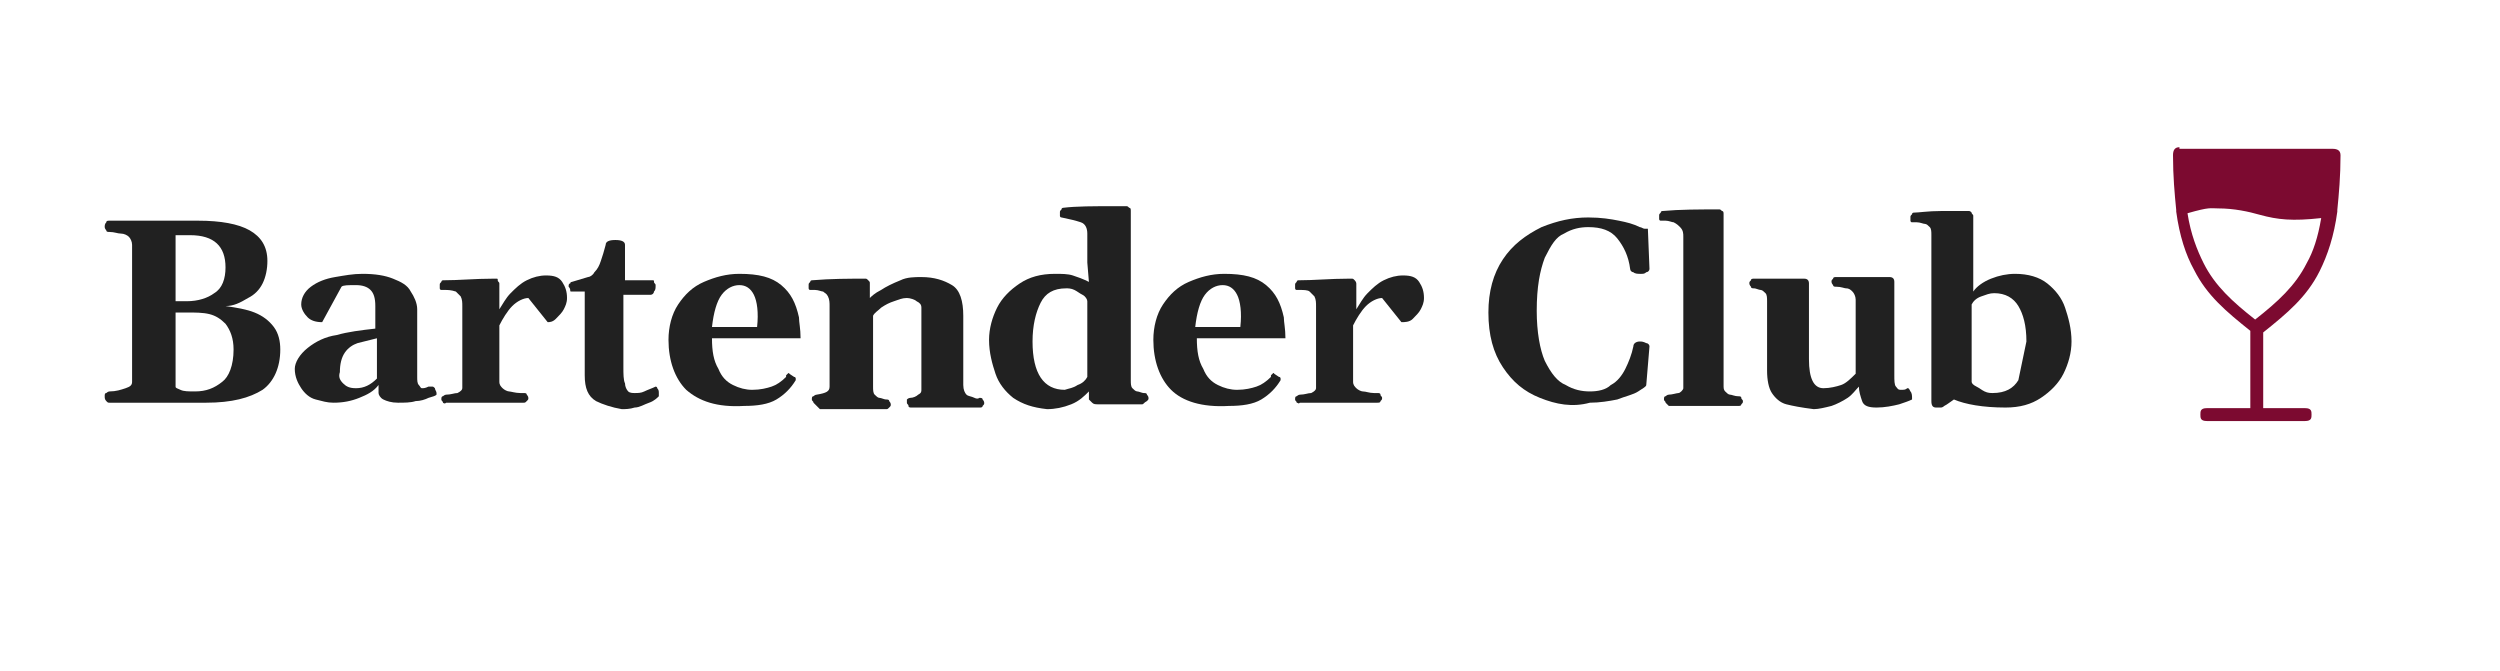
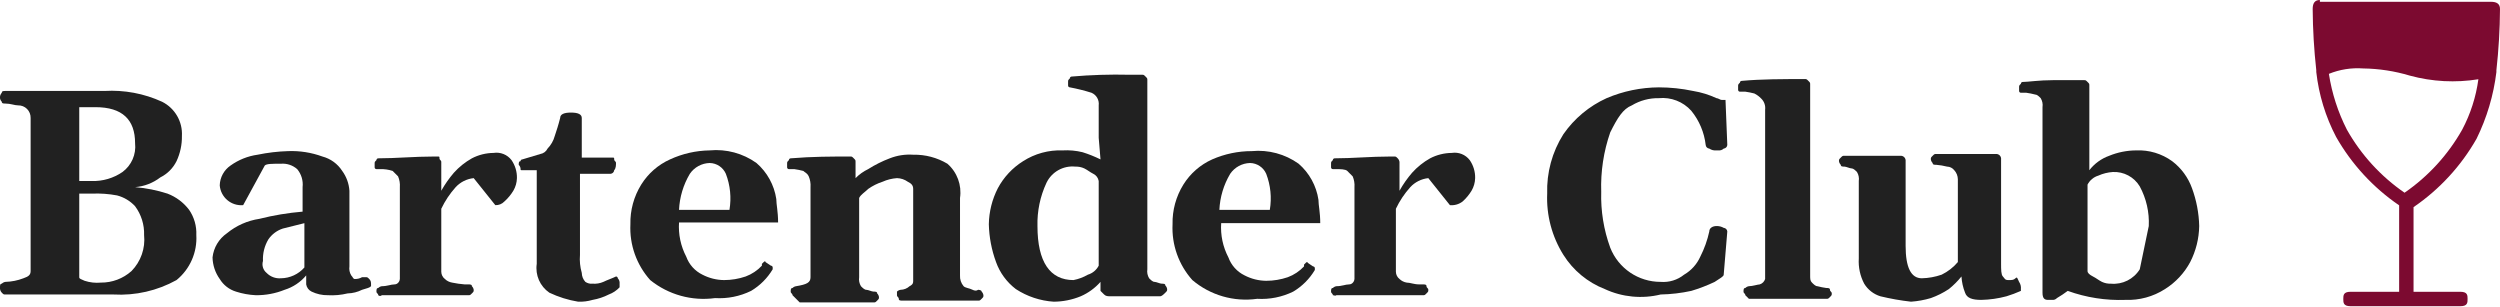
- <svg xmlns="http://www.w3.org/2000/svg" version="1.1" id="Layer_3" x="0px" y="0px" viewBox="0 0 155.2 41.6" style="enable-background:new 0 0 155.2 41.6;" xml:space="preserve">
-   <style type="text/css">
- 	.st0{fill:#212121;}
- 	.st1{fill-rule:evenodd;clip-rule:evenodd;fill:#7C0A30;}
- </style>
-   <g>
-     <path class="st0" d="M15.8,19.4c0.5,0.2,0.9,0.5,1.2,0.9c0.3,0.4,0.4,0.9,0.4,1.4c0,1.1-0.4,2-1.1,2.5c-0.8,0.5-1.9,0.8-3.5,0.8   H6.8c-0.1,0-0.1,0-0.2-0.1c-0.1-0.1-0.1-0.2-0.1-0.3c0-0.1,0-0.2,0.1-0.2c0,0,0.1-0.1,0.2-0.1c0.4,0,0.7-0.1,1-0.2s0.4-0.2,0.4-0.4   l0-8.5c0-0.2-0.1-0.4-0.2-0.5s-0.3-0.2-0.5-0.2c-0.2,0-0.4-0.1-0.7-0.1c-0.1,0-0.2,0-0.2-0.1c0,0-0.1-0.1-0.1-0.2   c0-0.1,0-0.2,0.1-0.3c0-0.1,0.1-0.1,0.2-0.1h5.5c1.4,0,2.5,0.2,3.2,0.6c0.7,0.4,1.1,1,1.1,1.9c0,0.5-0.1,1-0.3,1.4   s-0.5,0.7-0.9,0.9C14.9,18.8,14.5,19,14,19C14.7,19.1,15.3,19.2,15.8,19.4z M10.9,18.7h0.7c0.7,0,1.3-0.2,1.7-0.5   c0.5-0.3,0.7-0.9,0.7-1.6c0-1.3-0.7-2-2.2-2h-0.9V18.7z M13.8,23.7c0.4-0.3,0.7-1,0.7-2c0-0.7-0.2-1.2-0.5-1.6   c-0.3-0.3-0.6-0.5-1-0.6c-0.4-0.1-0.9-0.1-1.4-0.1h-0.7V24c0,0.1,0.1,0.1,0.3,0.2c0.2,0.1,0.5,0.1,0.9,0.1   C12.8,24.3,13.3,24.1,13.8,23.7z" />
-     <path class="st0" d="M19.1,21.6c0.5-0.4,1.1-0.7,1.8-0.8c0.7-0.2,1.5-0.3,2.4-0.4V19c0-0.5-0.1-0.8-0.3-1c-0.2-0.2-0.5-0.3-0.9-0.3   c-0.5,0-0.8,0-0.9,0.1L20,20c-0.4,0-0.7-0.1-0.9-0.3c-0.2-0.2-0.4-0.5-0.4-0.8c0-0.4,0.2-0.8,0.6-1.1c0.4-0.3,0.9-0.5,1.5-0.6   s1.1-0.2,1.7-0.2c0.8,0,1.4,0.1,1.9,0.3c0.5,0.2,0.9,0.4,1.1,0.8c0.2,0.3,0.4,0.7,0.4,1.1v4.2c0,0.2,0,0.4,0.1,0.5   c0.1,0.1,0.1,0.2,0.2,0.2c0.1,0,0.2,0,0.4-0.1l0.2,0c0.1,0,0.1,0,0.2,0.1c0,0.1,0.1,0.2,0.1,0.3c0,0.1,0,0.1,0,0.1   c-0.1,0.1-0.2,0.1-0.5,0.2c-0.2,0.1-0.5,0.2-0.8,0.2c-0.3,0.1-0.7,0.1-1.1,0.1c-0.4,0-0.7-0.1-0.9-0.2s-0.3-0.3-0.3-0.4   c0-0.1,0-0.3,0-0.5v0c-0.3,0.4-0.7,0.6-1.2,0.8s-1,0.3-1.6,0.3c-0.4,0-0.7-0.1-1.1-0.2s-0.7-0.4-0.9-0.7c-0.2-0.3-0.4-0.7-0.4-1.2   C18.3,22.5,18.6,22,19.1,21.6z M21.3,23.8c0.2,0.2,0.4,0.3,0.8,0.3c0.5,0,0.9-0.2,1.3-0.6V21c-0.4,0.1-0.8,0.2-1.2,0.3   c-0.3,0.1-0.6,0.3-0.8,0.6c-0.2,0.3-0.3,0.7-0.3,1.2C21,23.4,21.1,23.6,21.3,23.8z" />
-     <path class="st0" d="M27.5,25c0-0.1-0.1-0.1-0.1-0.2c0-0.1,0-0.2,0.1-0.2c0,0,0.1-0.1,0.2-0.1c0.3,0,0.5-0.1,0.7-0.1   c0.2-0.1,0.3-0.2,0.3-0.3v-5.1c0-0.2,0-0.4-0.1-0.6c-0.1-0.1-0.2-0.2-0.3-0.3C28,18,27.8,18,27.6,18c0,0-0.1,0-0.1,0   c-0.1,0-0.1,0-0.1,0c-0.1,0-0.1-0.1-0.1-0.1c0,0,0-0.1,0-0.2c0-0.1,0-0.1,0.1-0.2c0-0.1,0.1-0.1,0.1-0.1c1,0,2-0.1,3.1-0.1h0.2   c0.1,0,0.1,0,0.1,0.1s0.1,0.1,0.1,0.2v1.6c0.2-0.3,0.4-0.7,0.7-1c0.3-0.3,0.6-0.6,1-0.8s0.8-0.3,1.2-0.3c0.5,0,0.8,0.1,1,0.4   c0.2,0.3,0.3,0.6,0.3,1c0,0.3-0.1,0.5-0.2,0.7c-0.1,0.2-0.3,0.4-0.5,0.6S34.1,20,34,20l-1.2-1.5c-0.3,0-0.7,0.2-1,0.5   c-0.3,0.3-0.6,0.8-0.8,1.2v3.5c0,0.2,0.1,0.3,0.2,0.4c0.1,0.1,0.3,0.2,0.4,0.2s0.4,0.1,0.7,0.1l0.2,0c0.1,0,0.2,0,0.2,0.1   c0,0,0.1,0.1,0.1,0.2c0,0.1,0,0.1-0.1,0.2s-0.1,0.1-0.2,0.1h-4.8C27.6,25.1,27.5,25,27.5,25z" />
-     <path class="st0" d="M37,24.9c-0.5-0.3-0.7-0.8-0.7-1.6v-5.2h-0.8c-0.1,0-0.1,0-0.1-0.1s-0.1-0.2-0.1-0.2c0-0.1,0-0.2,0.1-0.2   c0-0.1,0.1-0.1,0.1-0.1l1-0.3c0.1,0,0.3-0.1,0.4-0.3c0.2-0.2,0.3-0.4,0.4-0.7c0.1-0.3,0.2-0.6,0.3-1c0-0.2,0.2-0.3,0.6-0.3   c0.4,0,0.6,0.1,0.6,0.3v2.2h1.7c0.1,0,0.1,0,0.1,0.1c0,0.1,0.1,0.1,0.1,0.2c0,0.2,0,0.3-0.1,0.4c0,0.1-0.1,0.2-0.2,0.2h-1.7v4.5   c0,0.4,0,0.8,0.1,1c0,0.2,0.1,0.4,0.2,0.5c0.1,0.1,0.3,0.1,0.4,0.1c0.2,0,0.4,0,0.6-0.1s0.5-0.2,0.7-0.3c0,0,0.1,0,0.1,0.1   c0.1,0.1,0.1,0.2,0.1,0.3c0,0.1,0,0.1,0,0.2c-0.1,0.1-0.3,0.3-0.6,0.4c-0.3,0.1-0.6,0.3-0.9,0.3c-0.3,0.1-0.6,0.1-0.8,0.1   C38,25.3,37.4,25.1,37,24.9z" />
-     <path class="st0" d="M42.6,24.2c-0.7-0.7-1.1-1.8-1.1-3.1c0-0.8,0.2-1.6,0.6-2.2s0.9-1.1,1.6-1.4c0.7-0.3,1.4-0.5,2.2-0.5   c1.2,0,2,0.2,2.6,0.7c0.6,0.5,0.9,1.1,1.1,2c0,0.3,0.1,0.7,0.1,1.3l-5.5,0c0,0.8,0.1,1.4,0.4,1.9c0.2,0.5,0.5,0.8,0.9,1   c0.4,0.2,0.8,0.3,1.2,0.3c0.5,0,0.9-0.1,1.2-0.2s0.6-0.3,0.9-0.6c0,0,0,0,0-0.1c0,0,0,0,0.1-0.1s0.1,0,0.1,0l0.3,0.2   c0.1,0,0.1,0.1,0.1,0.1c0,0,0,0.1,0,0.1c-0.3,0.5-0.7,0.9-1.2,1.2c-0.5,0.3-1.2,0.4-2,0.4C44.5,25.3,43.4,24.9,42.6,24.2z    M46.8,18.3c-0.2-0.4-0.5-0.6-0.9-0.6c-0.4,0-0.8,0.2-1.1,0.6c-0.3,0.4-0.5,1.1-0.6,2h2.8C47.1,19.4,47,18.7,46.8,18.3z" />
-     <path class="st0" d="M50.5,25c0-0.1-0.1-0.1-0.1-0.2c0-0.1,0-0.2,0.1-0.2c0,0,0.1-0.1,0.2-0.1c0.6-0.1,0.8-0.2,0.8-0.5v-5   c0-0.2,0-0.4-0.1-0.6s-0.2-0.2-0.3-0.3c-0.1,0-0.3-0.1-0.5-0.1c-0.2,0-0.2,0-0.3,0c-0.1,0-0.1-0.1-0.1-0.1c0,0,0-0.1,0-0.2   c0-0.1,0-0.1,0.1-0.2c0-0.1,0.1-0.1,0.1-0.1c1.2-0.1,2.3-0.1,3.3-0.1c0.1,0,0.1,0,0.2,0.1s0.1,0.1,0.1,0.2v0.9   c0.1-0.1,0.3-0.3,0.7-0.5c0.3-0.2,0.7-0.4,1.2-0.6c0.4-0.2,0.9-0.2,1.3-0.2c0.8,0,1.4,0.2,1.9,0.5c0.5,0.3,0.7,1,0.7,1.9v4.3   c0,0.3,0.1,0.5,0.2,0.6c0.1,0.1,0.3,0.1,0.5,0.2s0.3,0,0.3,0c0.1,0,0.2,0,0.2,0.1c0,0,0.1,0.1,0.1,0.2c0,0.1,0,0.1-0.1,0.2   c0,0.1-0.1,0.1-0.2,0.1h-4.2c-0.1,0-0.2,0-0.2-0.1s-0.1-0.1-0.1-0.2c0-0.1,0-0.2,0-0.2s0.1-0.1,0.2-0.1c0.2,0,0.4-0.1,0.5-0.2   c0.2-0.1,0.2-0.2,0.2-0.3v-4.5c0-0.2,0-0.4,0-0.6c0-0.2-0.1-0.3-0.3-0.4c-0.1-0.1-0.4-0.2-0.6-0.2c-0.3,0-0.5,0.1-0.8,0.2   s-0.5,0.2-0.8,0.4c-0.2,0.2-0.4,0.3-0.5,0.5v4.4c0,0.2,0,0.4,0.1,0.5c0.1,0.1,0.2,0.2,0.3,0.2c0.1,0,0.3,0.1,0.4,0.1   c0.1,0,0.2,0,0.2,0.1c0,0,0.1,0.1,0.1,0.2c0,0.1,0,0.1-0.1,0.2c-0.1,0.1-0.1,0.1-0.2,0.1h-4.1C50.6,25.1,50.5,25,50.5,25z" />
-     <path class="st0" d="M62.9,24.7c-0.5-0.4-0.9-0.9-1.1-1.5c-0.2-0.6-0.4-1.3-0.4-2.1c0-0.7,0.2-1.4,0.5-2s0.8-1.1,1.4-1.5   s1.3-0.6,2.2-0.6c0.4,0,0.8,0,1.1,0.1c0.3,0.1,0.6,0.2,1,0.4l-0.1-1.2v-1.8c0-0.3-0.1-0.6-0.4-0.7c-0.3-0.1-0.7-0.2-1.2-0.3   c-0.1,0-0.1-0.1-0.1-0.1s0-0.1,0-0.2c0-0.1,0-0.1,0.1-0.2c0-0.1,0.1-0.1,0.1-0.1c0.8-0.1,1.9-0.1,3.2-0.1h0.7c0.1,0,0.1,0,0.2,0.1   c0.1,0,0.1,0.1,0.1,0.2v10.5c0,0.2,0,0.4,0.1,0.5c0.1,0.1,0.2,0.2,0.3,0.2c0.1,0,0.3,0.1,0.4,0.1c0.1,0,0.2,0,0.2,0.1   c0,0,0.1,0.1,0.1,0.2c0,0.1,0,0.1-0.1,0.2C71,25,71,25.1,70.9,25.1h-2.7c-0.2,0-0.3,0-0.4-0.1s-0.1-0.1-0.2-0.2c0-0.1,0-0.3,0-0.5   c-0.3,0.3-0.6,0.6-1.1,0.8c-0.5,0.2-1,0.3-1.5,0.3C64.1,25.3,63.5,25.1,62.9,24.7z M66.9,23.9c0.3-0.1,0.5-0.3,0.6-0.5v-4.7   c0-0.1-0.1-0.3-0.3-0.4s-0.3-0.2-0.5-0.3s-0.4-0.1-0.5-0.1c-0.8,0-1.3,0.3-1.6,0.9c-0.3,0.6-0.5,1.4-0.5,2.4c0,2,0.7,3,2,3   C66.4,24.1,66.6,24.1,66.9,23.9z" />
-     <path class="st0" d="M72.7,24.2c-0.7-0.7-1.1-1.8-1.1-3.1c0-0.8,0.2-1.6,0.6-2.2s0.9-1.1,1.6-1.4c0.7-0.3,1.4-0.5,2.2-0.5   c1.2,0,2,0.2,2.6,0.7c0.6,0.5,0.9,1.1,1.1,2c0,0.3,0.1,0.7,0.1,1.3l-5.5,0c0,0.8,0.1,1.4,0.4,1.9c0.2,0.5,0.5,0.8,0.9,1   c0.4,0.2,0.8,0.3,1.2,0.3c0.5,0,0.9-0.1,1.2-0.2s0.6-0.3,0.9-0.6c0,0,0,0,0-0.1c0,0,0,0,0.1-0.1s0.1,0,0.1,0l0.3,0.2   c0.1,0,0.1,0.1,0.1,0.1c0,0,0,0.1,0,0.1c-0.3,0.5-0.7,0.9-1.2,1.2c-0.5,0.3-1.2,0.4-2,0.4C74.6,25.3,73.4,24.9,72.7,24.2z    M76.8,18.3c-0.2-0.4-0.5-0.6-0.9-0.6c-0.4,0-0.8,0.2-1.1,0.6c-0.3,0.4-0.5,1.1-0.6,2h2.8C77.1,19.4,77,18.7,76.8,18.3z" />
-     <path class="st0" d="M80.5,25c0-0.1-0.1-0.1-0.1-0.2c0-0.1,0-0.2,0.1-0.2c0,0,0.1-0.1,0.2-0.1c0.3,0,0.5-0.1,0.7-0.1   c0.2-0.1,0.3-0.2,0.3-0.3v-5.1c0-0.2,0-0.4-0.1-0.6c-0.1-0.1-0.2-0.2-0.3-0.3S80.9,18,80.7,18c0,0-0.1,0-0.1,0s-0.1,0-0.1,0   c-0.1,0-0.1-0.1-0.1-0.1c0,0,0-0.1,0-0.2c0-0.1,0-0.1,0.1-0.2c0-0.1,0.1-0.1,0.1-0.1c1,0,2-0.1,3.1-0.1h0.2c0.1,0,0.1,0,0.2,0.1   c0,0,0.1,0.1,0.1,0.2v1.6c0.2-0.3,0.4-0.7,0.7-1c0.3-0.3,0.6-0.6,1-0.8s0.8-0.3,1.2-0.3c0.5,0,0.8,0.1,1,0.4s0.3,0.6,0.3,1   c0,0.3-0.1,0.5-0.2,0.7c-0.1,0.2-0.3,0.4-0.5,0.6S87.2,20,87,20l-1.2-1.5c-0.3,0-0.7,0.2-1,0.5c-0.3,0.3-0.6,0.8-0.8,1.2v3.5   c0,0.2,0.1,0.3,0.2,0.4s0.3,0.2,0.4,0.2c0.2,0,0.4,0.1,0.7,0.1l0.2,0c0.1,0,0.2,0,0.2,0.1s0.1,0.1,0.1,0.2c0,0.1,0,0.1-0.1,0.2   c0,0.1-0.1,0.1-0.2,0.1h-4.8C80.6,25.1,80.6,25,80.5,25z" />
-     <path class="st0" d="M95.6,24.7c-1-0.4-1.7-1-2.3-1.9c-0.6-0.9-0.9-2-0.9-3.4c0-1.3,0.3-2.4,0.9-3.3s1.4-1.5,2.4-2   c1-0.4,1.9-0.6,2.9-0.6c0.8,0,1.4,0.1,1.9,0.2s0.9,0.2,1.3,0.4c0.1,0,0.2,0.1,0.3,0.1s0.2,0,0.2,0l0.1,2.5c0,0.1-0.1,0.2-0.2,0.2   c-0.1,0.1-0.2,0.1-0.3,0.1l-0.1,0c-0.1,0-0.3,0-0.4-0.1c-0.1,0-0.2-0.1-0.2-0.2c-0.1-0.8-0.4-1.4-0.8-1.9s-1-0.7-1.8-0.7   c-0.5,0-1,0.1-1.5,0.4c-0.5,0.2-0.8,0.7-1.2,1.5c-0.3,0.8-0.5,1.8-0.5,3.3c0,1.3,0.2,2.4,0.5,3.1c0.4,0.8,0.8,1.3,1.3,1.5   c0.5,0.3,1,0.4,1.5,0.4c0.5,0,1-0.1,1.3-0.4c0.4-0.2,0.7-0.6,0.9-1c0.2-0.4,0.4-0.9,0.5-1.4c0-0.2,0.2-0.3,0.4-0.3   c0.1,0,0.2,0,0.4,0.1c0.1,0,0.2,0.1,0.2,0.2l-0.2,2.4c0,0.1-0.2,0.2-0.5,0.4c-0.3,0.2-0.8,0.3-1.3,0.5c-0.5,0.1-1.1,0.2-1.7,0.2   C97.6,25.3,96.6,25.1,95.6,24.7z" />
-     <path class="st0" d="M103.4,25c0-0.1-0.1-0.1-0.1-0.2c0-0.1,0-0.2,0.1-0.2c0,0,0.1-0.1,0.2-0.1c0.2,0,0.5-0.1,0.6-0.1   s0.3-0.2,0.3-0.3l0-9.4c0-0.2,0-0.4-0.2-0.6c-0.1-0.1-0.2-0.2-0.4-0.3c-0.1,0-0.3-0.1-0.5-0.1c-0.2,0-0.3,0-0.3,0   c-0.1,0-0.1-0.1-0.1-0.1c0,0,0-0.1,0-0.2c0-0.1,0-0.1,0.1-0.2c0-0.1,0.1-0.1,0.1-0.1c1.1-0.1,2.3-0.1,3.5-0.1c0.1,0,0.1,0,0.2,0.1   c0.1,0,0.1,0.1,0.1,0.2v10.6c0,0.2,0,0.3,0.1,0.4c0.1,0.1,0.2,0.2,0.3,0.2c0.1,0,0.3,0.1,0.5,0.1c0.1,0,0.2,0,0.2,0.1   s0.1,0.1,0.1,0.2c0,0.1,0,0.1-0.1,0.2c0,0.1-0.1,0.1-0.2,0.1h-4.3C103.5,25.1,103.4,25,103.4,25z" />
-     <path class="st0" d="M110.9,25.1c-0.4-0.1-0.7-0.4-0.9-0.7s-0.3-0.8-0.3-1.4v-4.3c0-0.2,0-0.4-0.1-0.5c-0.1-0.1-0.2-0.2-0.3-0.2   c-0.1,0-0.3-0.1-0.4-0.1c-0.1,0-0.2,0-0.2-0.1c0,0-0.1-0.1-0.1-0.2c0-0.1,0-0.1,0.1-0.2c0-0.1,0.1-0.1,0.2-0.1h3.1   c0.2,0,0.3,0.1,0.3,0.3v4.7c0,1.2,0.3,1.8,0.9,1.8c0.4,0,0.8-0.1,1.1-0.2c0.3-0.1,0.6-0.4,0.9-0.7v-4.6c0-0.2-0.1-0.4-0.2-0.5   c-0.1-0.1-0.2-0.2-0.4-0.2c-0.1,0-0.3-0.1-0.6-0.1c-0.1,0-0.2,0-0.2-0.1c0,0-0.1-0.1-0.1-0.2c0-0.1,0-0.1,0.1-0.2   c0-0.1,0.1-0.1,0.2-0.1h3.3c0.2,0,0.3,0.1,0.3,0.3v5.8c0,0.3,0,0.6,0.1,0.7c0.1,0.1,0.1,0.2,0.3,0.2c0.2,0,0.3,0,0.4-0.1   c0.1,0,0.1,0,0.2,0.2c0.1,0.1,0.1,0.3,0.1,0.4c0,0.1,0,0.1,0,0.1c-0.2,0.1-0.5,0.2-0.8,0.3c-0.4,0.1-0.9,0.2-1.4,0.2   c-0.5,0-0.8-0.1-0.9-0.4c-0.1-0.3-0.2-0.6-0.2-0.9c-0.2,0.2-0.4,0.5-0.7,0.7c-0.3,0.2-0.7,0.4-1,0.5c-0.4,0.1-0.8,0.2-1.1,0.2   C111.8,25.3,111.3,25.2,110.9,25.1z" />
-     <path class="st0" d="M119.9,24.9V14.6c0-0.2,0-0.4-0.1-0.5s-0.2-0.2-0.3-0.2c-0.1,0-0.3-0.1-0.5-0.1c-0.2,0-0.3,0-0.3,0   c-0.1,0-0.1-0.1-0.1-0.1c0,0,0-0.1,0-0.2c0-0.1,0-0.1,0.1-0.2c0-0.1,0.1-0.1,0.1-0.1c0.3,0,0.9-0.1,1.7-0.1c0.8,0,1.4,0,1.7,0   c0.1,0,0.1,0,0.2,0.1c0,0.1,0.1,0.1,0.1,0.2c0,0,0,0.1,0,0.1V17l0,1.1c0.2-0.3,0.6-0.6,1.1-0.8c0.5-0.2,1-0.3,1.5-0.3   c0.8,0,1.5,0.2,2,0.6c0.5,0.4,0.9,0.9,1.1,1.5s0.4,1.3,0.4,2.1c0,0.7-0.2,1.4-0.5,2c-0.3,0.6-0.8,1.1-1.4,1.5s-1.3,0.6-2.2,0.6   c-1.4,0-2.5-0.2-3.2-0.5c-0.3,0.2-0.4,0.3-0.6,0.4c-0.1,0.1-0.2,0.1-0.2,0.1c-0.1,0-0.1,0-0.3,0C120,25.3,119.9,25.2,119.9,24.9z    M125.8,21.2c0-1-0.2-1.7-0.5-2.2s-0.8-0.8-1.5-0.8c-0.3,0-0.5,0.1-0.8,0.2c-0.3,0.1-0.5,0.3-0.6,0.5v4.8c0,0.1,0.1,0.2,0.3,0.3   s0.3,0.2,0.5,0.3c0.2,0.1,0.4,0.1,0.5,0.1c0.8,0,1.3-0.3,1.6-0.8" />
-   </g>
-   <g transform="translate(0,-952.3622)">
-     <path class="st1" d="M135.3,961.5c-0.3,0-0.4,0.2-0.4,0.5c0,1.3,0.1,2.4,0.2,3.4c0,0,0,0.1,0,0.1c0.2,1.5,0.6,2.7,1.1,3.6   c0.8,1.6,2,2.6,3.5,3.8v4.8H137c-0.4,0-0.4,0.2-0.4,0.4c0,0.2,0,0.4,0.4,0.4h3c0,0,0,0,0.1,0h3c0.4,0,0.4-0.2,0.4-0.4   c0-0.2,0-0.4-0.4-0.4h-2.6v-4.7c1.5-1.2,2.7-2.2,3.5-3.8c0.5-1,0.9-2.2,1.1-3.7v0c0,0,0-0.1,0-0.1c0.1-1,0.2-2.1,0.2-3.4   c0-0.3-0.2-0.4-0.5-0.4H135.3L135.3,961.5z M137.7,965.3c1,0,1.9,0.2,2.6,0.4c1.1,0.3,2,0.4,3.8,0.2c-0.2,1.2-0.5,2.1-0.9,2.8   c-0.7,1.4-1.8,2.4-3.2,3.5c-1.4-1.1-2.5-2.1-3.2-3.5c-0.4-0.8-0.8-1.8-1-3.1C137.2,965.2,137.2,965.3,137.7,965.3z" />
-   </g>
+ <svg xmlns="http://www.w3.org/2000/svg" id="Layer_3" data-name="Layer 3" viewBox="0 0 138.8 17">
+   <defs>
+     <style>.cls-1{fill:#212121;}.cls-2{fill:#7c0a30;fill-rule:evenodd;}</style>
+   </defs>
+   <path class="cls-1" d="M15.8,15.36a2.73,2.73,0,0,1,1.2.9,2.3,2.3,0,0,1,.4,1.4,3,3,0,0,1-1.1,2.5,6.46,6.46,0,0,1-3.5.8h-6c-.1,0-.1,0-.2-.1a.37.37,0,0,1-.1-.3c0-.1,0-.2.1-.2a.35.35,0,0,1,.2-.1,3,3,0,0,0,1-.2c.3-.1.4-.2.4-.4v-8.5a.68.68,0,0,0-.7-.7c-.2,0-.4-.1-.7-.1-.1,0-.2,0-.2-.1a.35.35,0,0,1-.1-.2.37.37,0,0,1,.1-.3c0-.1.1-.1.2-.1h5.5a6.73,6.73,0,0,1,3.2.6,2,2,0,0,1,1.1,1.9,3.19,3.19,0,0,1-.3,1.4,2,2,0,0,1-.9.9A2.65,2.65,0,0,1,14,15,8,8,0,0,1,15.8,15.36Zm-4.9-.7h.7a2.86,2.86,0,0,0,1.7-.5,1.75,1.75,0,0,0,.7-1.6c0-1.3-.7-2-2.2-2h-.9Zm2.9,5a2.49,2.49,0,0,0,.7-2,2.54,2.54,0,0,0-.5-1.6,2.07,2.07,0,0,0-1-.6,6.15,6.15,0,0,0-1.4-.1h-.7V20c0,.1.1.1.3.2a2.22,2.22,0,0,0,.9.1A2.52,2.52,0,0,0,13.8,19.66Z" transform="translate(-6.5 -4.61)" />
+   <path class="cls-1" d="M19.1,17.56a3.7,3.7,0,0,1,1.8-.8,15,15,0,0,1,2.4-.4V15a1.33,1.33,0,0,0-.3-1,1.22,1.22,0,0,0-.9-.3c-.5,0-.8,0-.9.1L20,16a1.2,1.2,0,0,1-1.3-1.1,1.38,1.38,0,0,1,.6-1.1,3.39,3.39,0,0,1,1.5-.6,9.85,9.85,0,0,1,1.7-.2,5,5,0,0,1,1.9.3,1.88,1.88,0,0,1,1.1.8,2.1,2.1,0,0,1,.4,1.1v4.2a.75.75,0,0,0,.1.5c.1.1.1.2.2.2a.76.76,0,0,0,.4-.1h.2c.1,0,.1,0,.2.1s.1.2.1.3v.1c-.1.1-.2.1-.5.2a1.88,1.88,0,0,1-.8.2,3.75,3.75,0,0,1-1.1.1,2,2,0,0,1-.9-.2.54.54,0,0,1-.3-.4v-.5h0a2.55,2.55,0,0,1-1.2.8,4.15,4.15,0,0,1-1.6.3,4.25,4.25,0,0,1-1.1-.2,1.6,1.6,0,0,1-.9-.7,2.14,2.14,0,0,1-.4-1.2A1.88,1.88,0,0,1,19.1,17.56Zm2.2,2.2a1,1,0,0,0,.8.3,1.76,1.76,0,0,0,1.3-.6V17l-1.2.3a1.56,1.56,0,0,0-.8.6,2.13,2.13,0,0,0-.3,1.2A.62.62,0,0,0,21.3,19.76Z" transform="translate(-6.5 -4.61)" />
+   <path class="cls-1" d="M27.5,21c0-.1-.1-.1-.1-.2s0-.2.1-.2a.35.35,0,0,1,.2-.1c.3,0,.5-.1.7-.1s.3-.2.3-.3V15a1.27,1.27,0,0,0-.1-.6l-.3-.3a2,2,0,0,0-.7-.1h-.2a.1.1,0,0,1-.1-.1v-.2c0-.1,0-.1.1-.2a.1.1,0,0,1,.1-.1c1,0,2-.1,3.1-.1h.2c.1,0,.1,0,.1.1s.1.1.1.2v1.6a6.07,6.07,0,0,1,.7-1,3.92,3.92,0,0,1,1-.8,2.66,2.66,0,0,1,1.2-.3,1.05,1.05,0,0,1,1,.4,1.69,1.69,0,0,1,.3,1,1.45,1.45,0,0,1-.2.7,2.65,2.65,0,0,1-.5.6.65.65,0,0,1-.5.2l-1.2-1.5a1.59,1.59,0,0,0-1,.5,5,5,0,0,0-.8,1.2v3.5a.52.52,0,0,0,.2.4.76.76,0,0,0,.4.2,5.64,5.64,0,0,0,.7.1h.2c.1,0,.2,0,.2.1a.35.35,0,0,1,.1.2c0,.1,0,.1-.1.2s-.1.1-.2.1H27.7A.14.14,0,0,1,27.5,21Z" transform="translate(-6.5 -4.61)" />
+   <path class="cls-1" d="M37,20.86a1.65,1.65,0,0,1-.7-1.6v-5.2h-.8c-.1,0-.1,0-.1-.1a.35.35,0,0,0-.1-.2c0-.1,0-.2.1-.2a.1.1,0,0,1,.1-.1l1-.3a.54.54,0,0,0,.4-.3,1.61,1.61,0,0,0,.4-.7c.1-.3.2-.6.3-1q0-.3.6-.3t.6.3v2.2h1.7c.1,0,.1,0,.1.1s.1.1.1.2,0,.3-.1.4a.22.22,0,0,1-.2.2H38.7v4.5a2.79,2.79,0,0,0,.1,1,.76.76,0,0,0,.2.5.6.6,0,0,0,.4.1,1.27,1.27,0,0,0,.6-.1c.2-.1.5-.2.7-.3a.1.1,0,0,1,.1.1.37.37,0,0,1,.1.3v.2a1.54,1.54,0,0,1-.6.4,3.18,3.18,0,0,1-.9.3,2.49,2.49,0,0,1-.8.1A6,6,0,0,1,37,20.86Z" transform="translate(-6.5 -4.61)" />
+   <path class="cls-1" d="M42.6,20.16a4.33,4.33,0,0,1-1.1-3.1,4,4,0,0,1,.6-2.2,3.64,3.64,0,0,1,1.6-1.4,5.45,5.45,0,0,1,2.2-.5,3.85,3.85,0,0,1,2.6.7,3.29,3.29,0,0,1,1.1,2c0,.3.1.7.1,1.3H44.2a3.58,3.58,0,0,0,.4,1.9,1.79,1.79,0,0,0,.9,1,2.66,2.66,0,0,0,1.2.3,3.73,3.73,0,0,0,1.2-.2,2.36,2.36,0,0,0,.9-.6v-.1l.1-.1c.1-.1.1,0,.1,0l.3.2a.1.1,0,0,1,.1.1v.1a3.45,3.45,0,0,1-1.2,1.2,4,4,0,0,1-2,.4A4.72,4.72,0,0,1,42.6,20.16Zm4.2-5.9a1,1,0,0,0-.9-.6,1.38,1.38,0,0,0-1.1.6,4.3,4.3,0,0,0-.6,2H47A3.82,3.82,0,0,0,46.8,14.26Z" transform="translate(-6.5 -4.61)" />
+   <path class="cls-1" d="M50.5,21c0-.1-.1-.1-.1-.2s0-.2.1-.2a.35.35,0,0,1,.2-.1c.6-.1.8-.2.8-.5V15a1.27,1.27,0,0,0-.1-.6c-.1-.2-.2-.2-.3-.3a4.33,4.33,0,0,0-.5-.1h-.3a.1.1,0,0,1-.1-.1v-.2c0-.1,0-.1.1-.2a.1.1,0,0,1,.1-.1c1.2-.1,2.3-.1,3.3-.1.1,0,.1,0,.2.1s.1.1.1.2v.9a2.49,2.49,0,0,1,.7-.5,6.66,6.66,0,0,1,1.2-.6,3,3,0,0,1,1.3-.2,3.56,3.56,0,0,1,1.9.5,2.11,2.11,0,0,1,.7,1.9v4.3a.85.85,0,0,0,.2.6c.1.1.3.1.5.2s.3,0,.3,0,.2,0,.2.1a.35.35,0,0,1,.1.2c0,.1,0,.1-.1.2s-.1.1-.2.1H56.6c-.1,0-.2,0-.2-.1s-.1-.1-.1-.2v-.2a.35.35,0,0,1,.2-.1.76.76,0,0,0,.5-.2c.2-.1.2-.2.2-.3v-5.1c0-.2-.1-.3-.3-.4a1.07,1.07,0,0,0-.6-.2,2.35,2.35,0,0,0-.8.2,3,3,0,0,0-.8.4c-.2.2-.4.3-.5.5V20a.75.75,0,0,0,.1.5c.1.1.2.2.3.2s.3.1.4.1.2,0,.2.1a.35.35,0,0,1,.1.2c0,.1,0,.1-.1.2s-.1.1-.2.1H50.9Z" transform="translate(-6.5 -4.61)" />
+   <path class="cls-1" d="M62.9,20.66a3.27,3.27,0,0,1-1.1-1.5,6.54,6.54,0,0,1-.4-2.1,4.55,4.55,0,0,1,.5-2,4,4,0,0,1,1.4-1.5,3.8,3.8,0,0,1,2.2-.6,3.75,3.75,0,0,1,1.1.1,6.89,6.89,0,0,1,1,.4l-.1-1.2v-1.8a.67.67,0,0,0-.4-.7,10.38,10.38,0,0,0-1.2-.3.1.1,0,0,1-.1-.1v-.2c0-.1,0-.1.1-.2a.1.1,0,0,1,.1-.1,29.19,29.19,0,0,1,3.2-.1h.7c.1,0,.1,0,.2.1s.1.1.1.2v10.5a.75.75,0,0,0,.1.5c.1.1.2.2.3.2s.3.1.4.1.2,0,.2.1a.35.35,0,0,1,.1.2c0,.1,0,.1-.1.2s-.2.2-.3.2H68.2c-.2,0-.3,0-.4-.1l-.2-.2v-.5a3.13,3.13,0,0,1-1.1.8,4,4,0,0,1-1.5.3A4.36,4.36,0,0,1,62.9,20.66Zm4-.8a1,1,0,0,0,.6-.5v-4.7a.54.54,0,0,0-.3-.4c-.2-.1-.3-.2-.5-.3a1.09,1.09,0,0,0-.5-.1,1.6,1.6,0,0,0-1.6.9,5.36,5.36,0,0,0-.5,2.4c0,2,.7,3,2,3A2.61,2.61,0,0,0,66.9,19.86Z" transform="translate(-6.5 -4.61)" />
+   <path class="cls-1" d="M72.7,20.16a4.33,4.33,0,0,1-1.1-3.1,4,4,0,0,1,.6-2.2,3.64,3.64,0,0,1,1.6-1.4A5.45,5.45,0,0,1,76,13a3.85,3.85,0,0,1,2.6.7,3.29,3.29,0,0,1,1.1,2c0,.3.1.7.1,1.3H74.3a3.58,3.58,0,0,0,.4,1.9,1.79,1.79,0,0,0,.9,1,2.66,2.66,0,0,0,1.2.3A3.73,3.73,0,0,0,78,20a2.36,2.36,0,0,0,.9-.6v-.1l.1-.1c.1-.1.1,0,.1,0l.3.2a.1.1,0,0,1,.1.1v.1a3.45,3.45,0,0,1-1.2,1.2,4,4,0,0,1-2,.4A4.58,4.58,0,0,1,72.7,20.16Zm4.1-5.9a1,1,0,0,0-.9-.6,1.38,1.38,0,0,0-1.1.6,4.3,4.3,0,0,0-.6,2H77A3.82,3.82,0,0,0,76.8,14.26Z" transform="translate(-6.5 -4.61)" />
+   <path class="cls-1" d="M80.5,21c0-.1-.1-.1-.1-.2s0-.2.1-.2a.35.35,0,0,1,.2-.1c.3,0,.5-.1.7-.1s.3-.2.3-.3V15a1.27,1.27,0,0,0-.1-.6l-.3-.3c-.1-.1-.4-.1-.6-.1h-.2a.1.1,0,0,1-.1-.1v-.2c0-.1,0-.1.1-.2a.1.1,0,0,1,.1-.1c1,0,2-.1,3.1-.1h.2c.1,0,.1,0,.2.1a.35.35,0,0,1,.1.2v1.6a6.07,6.07,0,0,1,.7-1,3.92,3.92,0,0,1,1-.8,2.66,2.66,0,0,1,1.2-.3,1.05,1.05,0,0,1,1,.4,1.69,1.69,0,0,1,.3,1,1.45,1.45,0,0,1-.2.7,2.65,2.65,0,0,1-.5.6,1,1,0,0,1-.7.2l-1.2-1.5a1.59,1.59,0,0,0-1,.5,5,5,0,0,0-.8,1.2v3.5a.52.52,0,0,0,.2.4.76.76,0,0,0,.4.2c.2,0,.4.1.7.1h.2c.1,0,.2,0,.2.1s.1.1.1.2,0,.1-.1.2-.1.1-.2.1H80.7C80.6,21.06,80.6,21,80.5,21Z" transform="translate(-6.5 -4.61)" />
+   <path class="cls-1" d="M95.6,20.66a4.75,4.75,0,0,1-2.3-1.9,5.93,5.93,0,0,1-.9-3.4,5.82,5.82,0,0,1,.9-3.3,5.88,5.88,0,0,1,2.4-2,7.53,7.53,0,0,1,2.9-.6,9.2,9.2,0,0,1,1.9.2,5,5,0,0,1,1.3.4c.1,0,.2.1.3.1h.2l.1,2.5a.22.22,0,0,1-.2.2.37.37,0,0,1-.3.1h-.1a.6.6,0,0,1-.4-.1.22.22,0,0,1-.2-.2,3.67,3.67,0,0,0-.8-1.9,2.14,2.14,0,0,0-1.8-.7,2.82,2.82,0,0,0-1.5.4c-.5.2-.8.7-1.2,1.5a9.13,9.13,0,0,0-.5,3.3,8.32,8.32,0,0,0,.5,3.1,3,3,0,0,0,2.8,1.9,1.84,1.84,0,0,0,1.3-.4,2.19,2.19,0,0,0,.9-1,5.78,5.78,0,0,0,.5-1.4c0-.2.2-.3.4-.3a.76.76,0,0,1,.4.1.22.22,0,0,1,.2.2l-.2,2.4c0,.1-.2.2-.5.4a8.93,8.93,0,0,1-1.3.5,8.81,8.81,0,0,1-1.7.2A4.71,4.71,0,0,1,95.6,20.66Z" transform="translate(-6.5 -4.61)" />
+   <path class="cls-1" d="M103.4,21c0-.1-.1-.1-.1-.2s0-.2.1-.2a.35.35,0,0,1,.2-.1c.2,0,.5-.1.6-.1a.45.45,0,0,0,.3-.3v-9.4a.73.73,0,0,0-.2-.6,1.38,1.38,0,0,0-.4-.3,4.33,4.33,0,0,0-.5-.1h-.3a.1.1,0,0,1-.1-.1v-.2c0-.1,0-.1.1-.2a.1.1,0,0,1,.1-.1c1.1-.1,2.3-.1,3.5-.1.1,0,.1,0,.2.1s.1.1.1.2v10.6c0,.2,0,.3.1.4s.2.2.3.2a4.33,4.33,0,0,0,.5.1c.1,0,.2,0,.2.1s.1.1.1.2,0,.1-.1.2-.1.1-.2.1h-4.3Z" transform="translate(-6.5 -4.61)" />
+   <path class="cls-1" d="M110.9,21.06a1.6,1.6,0,0,1-.9-.7,2.65,2.65,0,0,1-.3-1.4v-4.3a.75.75,0,0,0-.1-.5c-.1-.1-.2-.2-.3-.2s-.3-.1-.4-.1-.2,0-.2-.1a.35.35,0,0,1-.1-.2c0-.1,0-.1.1-.2s.1-.1.2-.1H112a.27.27,0,0,1,.3.3v4.7q0,1.8.9,1.8a3.59,3.59,0,0,0,1.1-.2,2.76,2.76,0,0,0,.9-.7v-4.6a.76.76,0,0,0-.2-.5.52.52,0,0,0-.4-.2,3.54,3.54,0,0,0-.6-.1c-.1,0-.2,0-.2-.1a.35.35,0,0,1-.1-.2c0-.1,0-.1.1-.2s.1-.1.2-.1h3.3a.27.27,0,0,1,.3.3v5.8c0,.3,0,.6.1.7s.1.2.3.2.3,0,.4-.1.1,0,.2.2a.6.6,0,0,1,.1.4v.1a6.89,6.89,0,0,1-.8.3,5.9,5.9,0,0,1-1.4.2c-.5,0-.8-.1-.9-.4a2.92,2.92,0,0,1-.2-.9,4.62,4.62,0,0,1-.7.7,4.67,4.67,0,0,1-1,.5,5.16,5.16,0,0,1-1.1.2A13.88,13.88,0,0,1,110.9,21.06Z" transform="translate(-6.5 -4.61)" />
+   <path class="cls-1" d="M119.9,20.86V10.56a.75.75,0,0,0-.1-.5c-.1-.1-.2-.2-.3-.2a4.33,4.33,0,0,0-.5-.1h-.3a.1.1,0,0,1-.1-.1v-.2c0-.1,0-.1.1-.2a.1.1,0,0,1,.1-.1c.3,0,.9-.1,1.7-.1h1.7c.1,0,.1,0,.2.1s.1.1.1.2v4.7a2.42,2.42,0,0,1,1.1-.8,4,4,0,0,1,1.5-.3,3.17,3.17,0,0,1,2,.6,3.27,3.27,0,0,1,1.1,1.5,6.54,6.54,0,0,1,.4,2.1,4.55,4.55,0,0,1-.5,2,4,4,0,0,1-1.4,1.5,3.8,3.8,0,0,1-2.2.6,8.53,8.53,0,0,1-3.2-.5,6.13,6.13,0,0,1-.6.4.31.31,0,0,1-.2.1h-.3C120,21.26,119.9,21.16,119.9,20.86Zm5.9-3.7a4.2,4.2,0,0,0-.5-2.2,1.65,1.65,0,0,0-1.5-.8,2.35,2.35,0,0,0-.8.2,1,1,0,0,0-.6.5v4.8q0,.15.3.3c.2.1.3.2.5.3a1.09,1.09,0,0,0,.5.1,1.7,1.7,0,0,0,1.6-.8" transform="translate(-6.5 -4.61)" />
+   <path class="cls-2" d="M135.3,4.61c-.3,0-.4.2-.4.5a32.81,32.81,0,0,0,.2,3.4v.1a10.21,10.21,0,0,0,1.1,3.6,11.46,11.46,0,0,0,3.5,3.8v4.8H137c-.4,0-.4.2-.4.4s0,.4.4.4h6.1c.4,0,.4-.2.4-.4s0-.4-.4-.4h-2.6v-4.7a11.46,11.46,0,0,0,3.5-3.8,11.56,11.56,0,0,0,1.1-3.7h0v-.1a32.81,32.81,0,0,0,.2-3.4c0-.3-.2-.4-.5-.4h-9.5Zm2.4,3.8a9.47,9.47,0,0,1,2.6.4,9,9,0,0,0,3.8.2,8.37,8.37,0,0,1-.9,2.8,10.54,10.54,0,0,1-3.2,3.5,10.54,10.54,0,0,1-3.2-3.5,10.26,10.26,0,0,1-1-3.1A4.24,4.24,0,0,1,137.7,8.41Z" transform="translate(-6.5 -4.61)" />
</svg>
